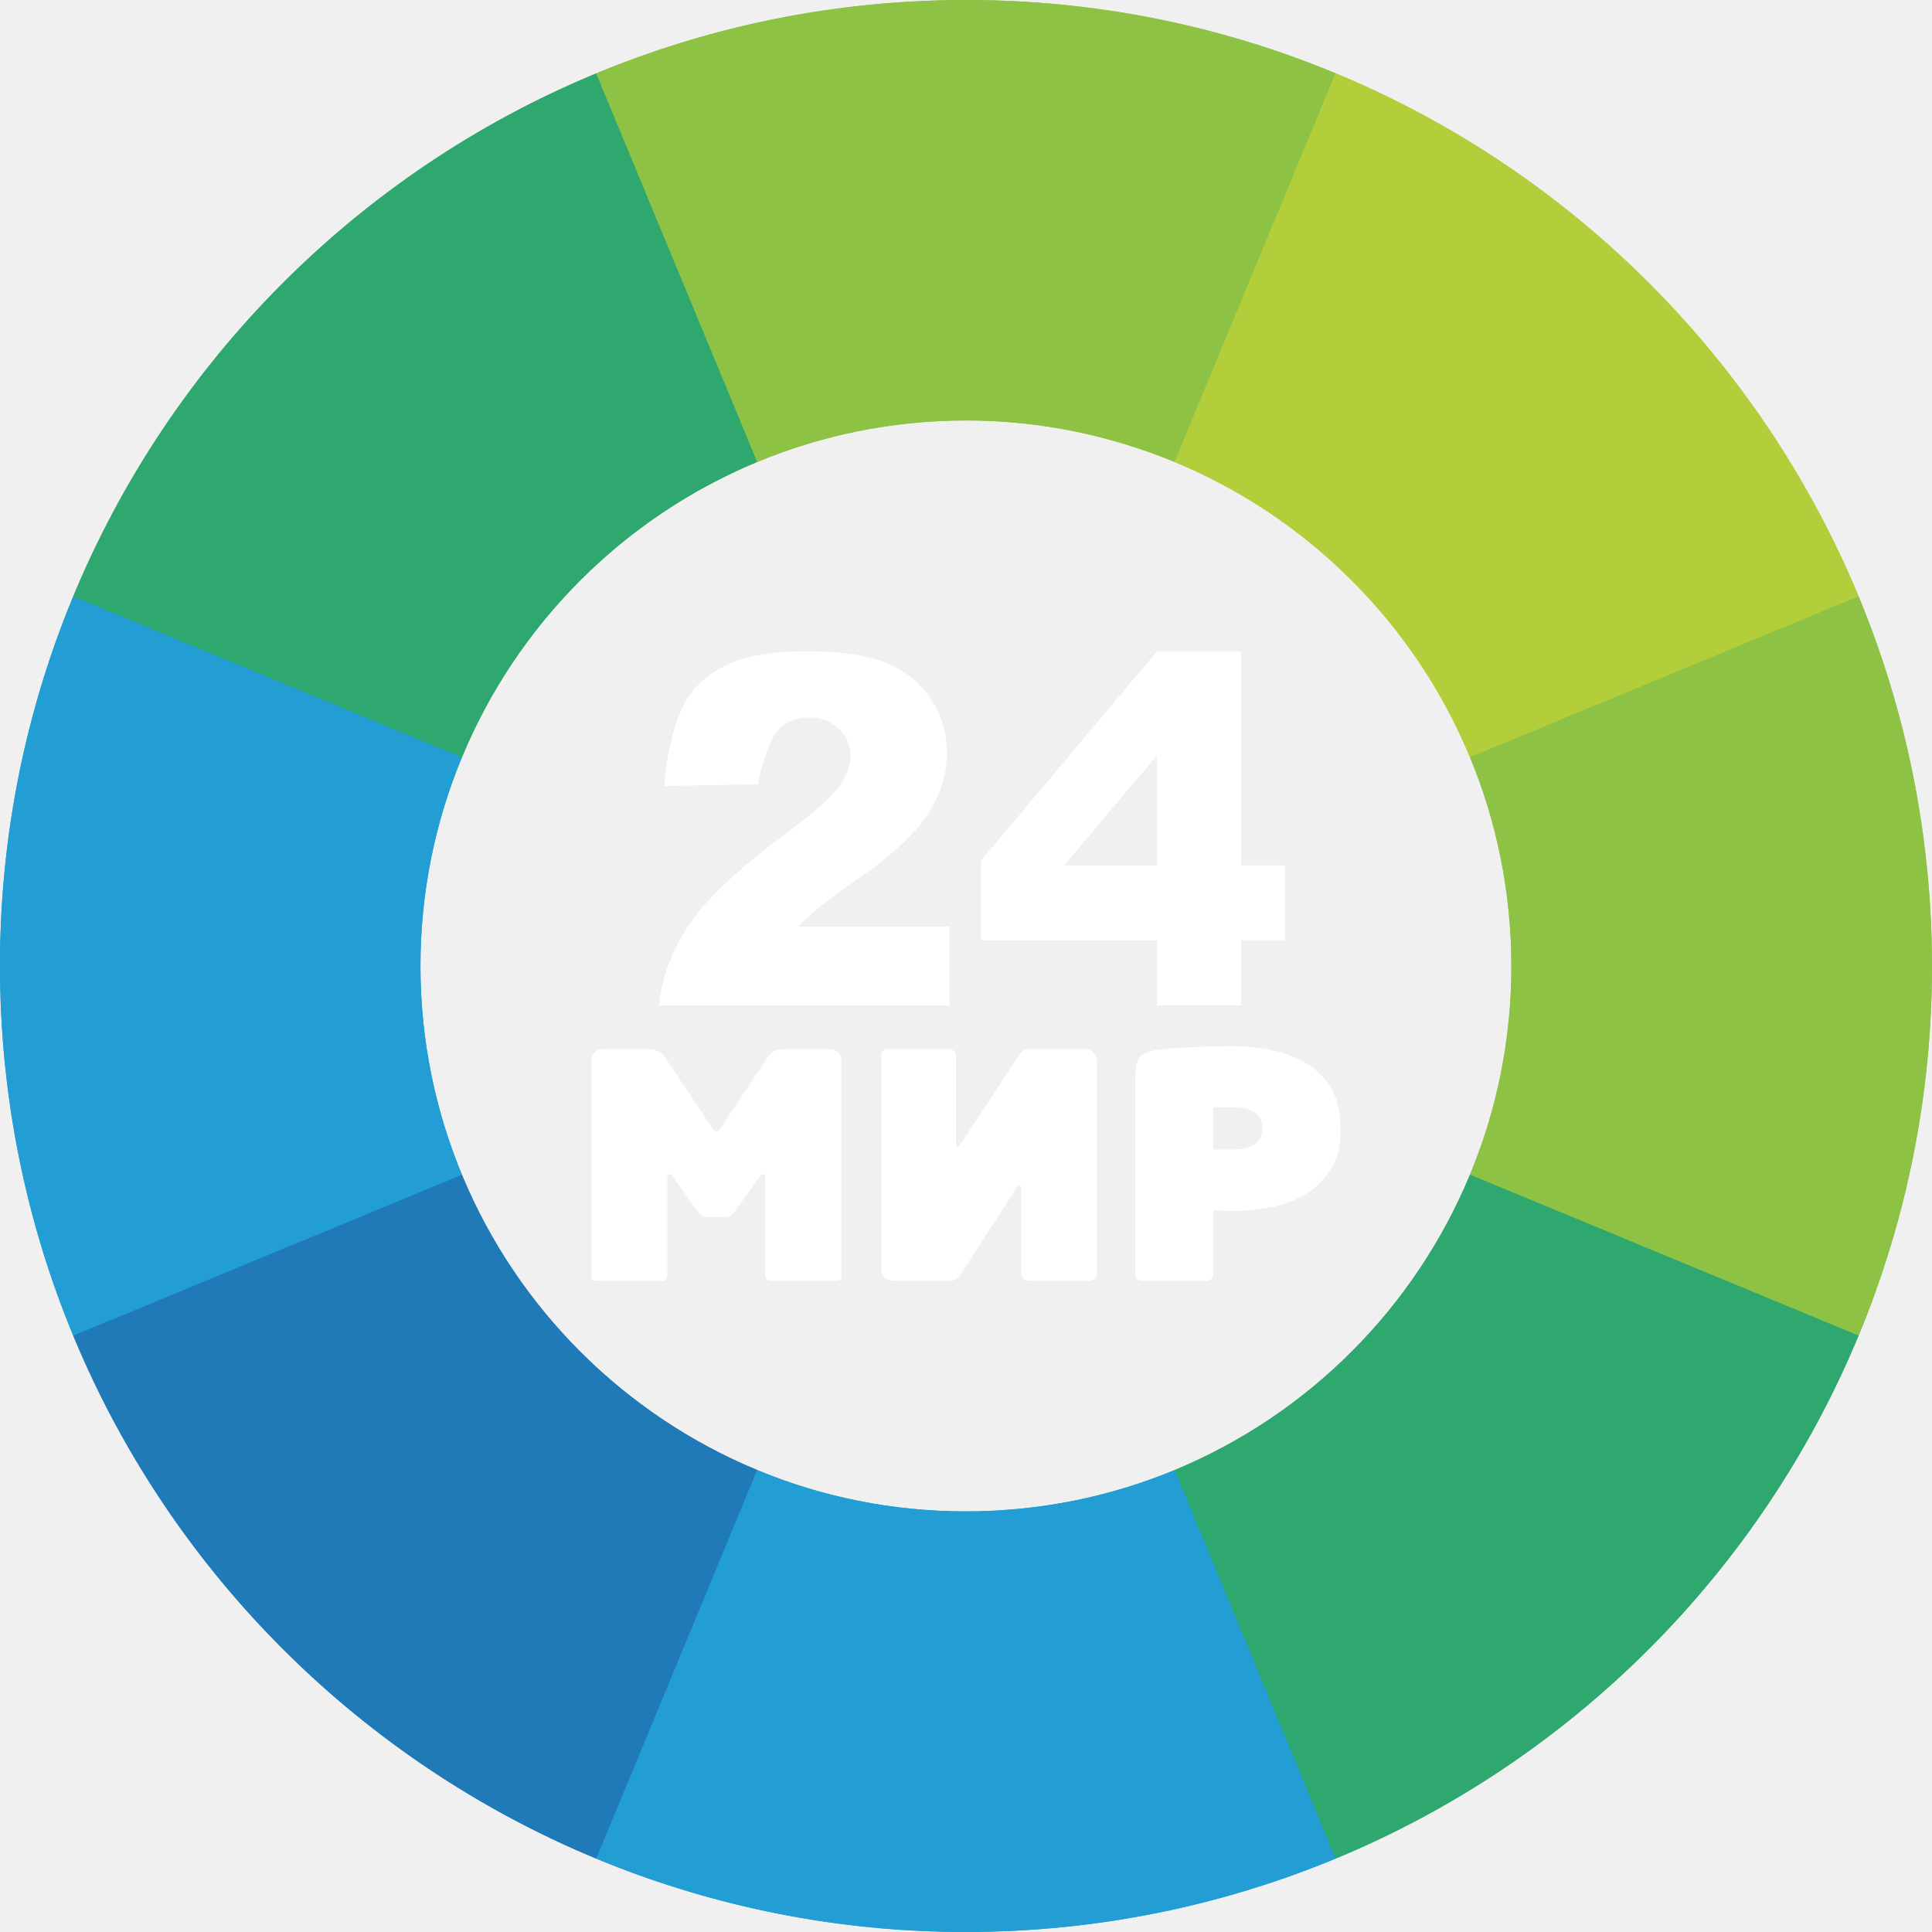
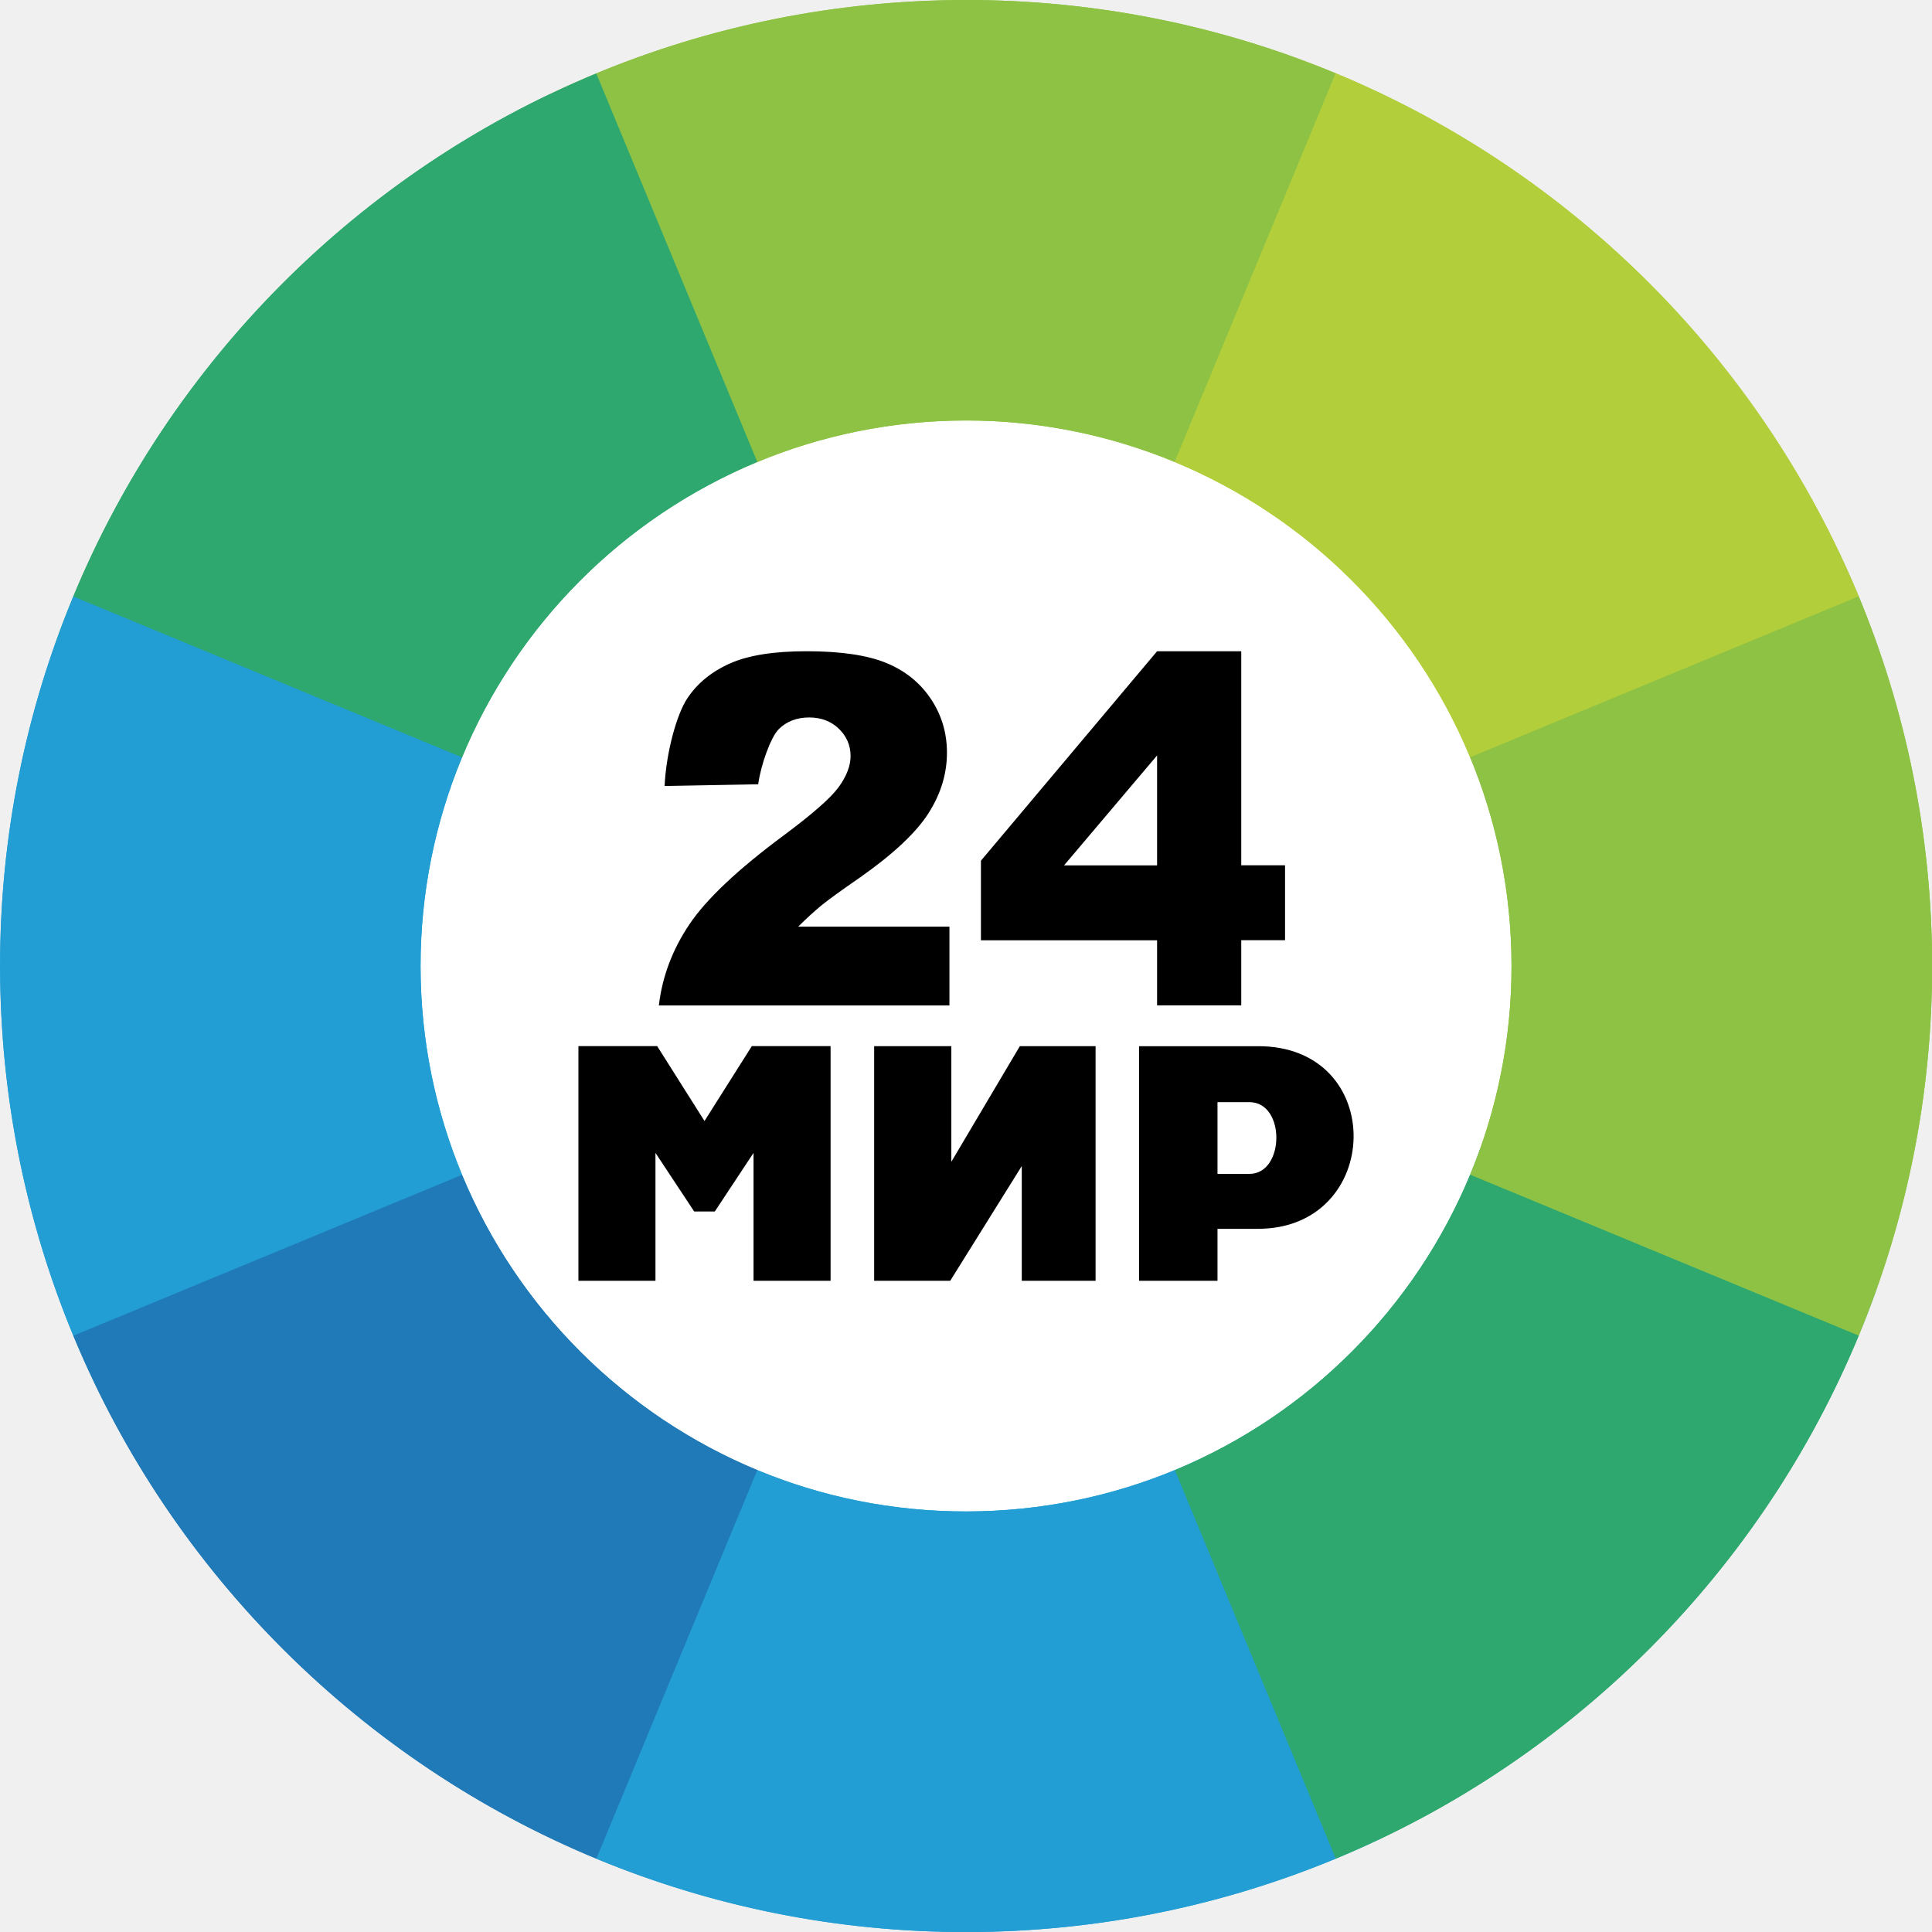
- <svg xmlns="http://www.w3.org/2000/svg" id="svg28" width="192.4mm" height="192.4mm" clip-rule="evenodd" fill-rule="evenodd" image-rendering="optimizeQuality" shape-rendering="geometricPrecision" text-rendering="geometricPrecision" version="1.1" viewBox="0 0 20246 20246" xml:space="preserve">
-   <g id="g3879" transform="matrix(44.337 0 0 44.337 -21455 -1043.1)">
-     <g id="g3861" transform="rotate(-3 712.22 251.84)">
+ <svg xmlns="http://www.w3.org/2000/svg" id="svg28" width="400" height="400" clip-rule="evenodd" fill-rule="evenodd" image-rendering="optimizeQuality" shape-rendering="geometricPrecision" text-rendering="geometricPrecision" version="1.1" viewBox="0 0 11137 11137" xml:space="preserve">
+   <circle id="path837" cx="5568.7" cy="5568.6" r="3480.3" fill="#fff" style="paint-order:stroke fill markers" />
+   <g id="g3879" transform="matrix(24.39 0 0 24.39 -11802 -573.8)">
+     <g id="g3861" transform="rotate(-3,712.22,251.84)">
      <path id="path3863" d="m712.22 23.531c-30.963 0-60.482 6.177-87.406 17.344l38.062 91.844c15.199-6.301 31.866-9.812 49.344-9.812 17.467 0 34.121 3.518 49.312 9.812l38.062-91.875c-26.914-11.157-56.426-17.312-87.375-17.312z" fill="#8ec244" />
      <path id="path3865" d="m501.22 164.47c-11.158 26.915-17.312 56.425-17.312 87.375s6.154 60.46 17.312 87.375l91.875-38.031c-6.301-15.199-9.812-31.866-9.812-49.344s3.511-34.145 9.812-49.344z" fill="#229ed4" />
      <path id="path3867" d="m923.19 164.47-91.844 38.031c6.301 15.199 9.781 31.866 9.781 49.344s-3.48 34.145-9.781 49.344l91.844 38.031c11.16-26.917 17.344-56.422 17.344-87.375s-6.184-60.458-17.344-87.375z" fill="#8ec244" />
      <path id="path3869" d="m662.84 370.97-38.031 91.844c26.924 11.167 56.443 17.344 87.406 17.344 30.953 0 60.458-6.184 87.375-17.344l-38.031-91.844c-15.199 6.301-31.866 9.781-49.344 9.781-17.488 0-34.169-3.473-49.375-9.781z" fill="#229ed4" />
      <path id="path3871" d="m799.59 40.844-38.062 91.875c31.533 13.065 56.74 38.252 69.812 69.781l91.844-38.031c-23.145-55.824-67.768-100.48-123.59-123.62z" fill="#b2ce3b" />
      <path id="path3873" d="m624.81 40.875c-55.811 23.148-100.45 67.778-123.59 123.59l91.875 38.031c13.068-31.52 38.261-56.713 69.781-69.781z" fill="#2ea86f" />
      <path id="path3875" d="m593.09 301.19-91.875 38.031c23.139 55.815 67.783 100.45 123.59 123.59l38.031-91.844c-31.508-13.071-56.685-38.27-69.75-69.781z" fill="#207ab8" />
      <path id="path3877" d="m831.34 301.19c-13.068 31.52-38.261 56.713-69.781 69.781l38.031 91.844c55.821-23.144 100.45-67.773 123.59-123.59z" fill="#2ea86f" />
    </g>
    <g id="g3851">
      <path id="path3841" d="m712.22 23.531c-30.963 0-60.482 6.177-87.406 17.344l38.062 91.844c15.199-6.301 31.866-9.812 49.344-9.812 17.467 0 34.121 3.518 49.312 9.812l38.062-91.875c-26.914-11.157-56.426-17.312-87.375-17.312z" fill="#8ec244" />
      <path id="path3839" d="m501.22 164.47c-11.158 26.915-17.312 56.425-17.312 87.375s6.154 60.46 17.312 87.375l91.875-38.031c-6.301-15.199-9.812-31.866-9.812-49.344s3.511-34.145 9.812-49.344z" fill="#229ed4" />
      <path id="path3837" d="m923.19 164.47-91.844 38.031c6.301 15.199 9.781 31.866 9.781 49.344s-3.48 34.145-9.781 49.344l91.844 38.031c11.16-26.917 17.344-56.422 17.344-87.375s-6.184-60.458-17.344-87.375z" fill="#8ec244" />
      <path id="path3815" d="m662.84 370.97-38.031 91.844c26.924 11.167 56.443 17.344 87.406 17.344 30.953 0 60.458-6.184 87.375-17.344l-38.031-91.844c-15.199 6.301-31.866 9.781-49.344 9.781-17.488 0-34.169-3.473-49.375-9.781z" fill="#229ed4" />
      <path id="path3849" d="m799.59 40.844-38.062 91.875c31.533 13.065 56.74 38.252 69.812 69.781l91.844-38.031c-23.145-55.824-67.768-100.48-123.59-123.62z" fill="#b2ce3b" />
      <path id="path3847" d="m624.81 40.875c-55.811 23.148-100.45 67.778-123.59 123.59l91.875 38.031c13.068-31.52 38.261-56.713 69.781-69.781z" fill="#2ea86f" />
      <path id="path3845" d="m593.09 301.19-91.875 38.031c23.139 55.815 67.783 100.45 123.59 123.59l38.031-91.844c-31.508-13.071-56.685-38.27-69.75-69.781z" fill="#207ab8" />
      <path id="path3829" d="m831.34 301.19c-13.068 31.52-38.261 56.713-69.781 69.781l38.031 91.844c55.821-23.144 100.45-67.773 123.59-123.59z" fill="#2ea86f" />
    </g>
  </g>
-   <g id="g4564" transform="translate(-85.01 312.5)" fill="#fff" fill-rule="nonzero">
-     <path id="path23" class="fil5" d="m8900 13073c0 17-6 28-19 31s-25 5-37 5h-692c-14 0-26-7-35-20s-14-28-14-46v-1023c0-13-1-21-2-25-1-3-8-5-19-5-9 0-21 10-35 29l-260 360c-19 24-35 40-47 49-13 9-29 13-47 13h-204c-19 0-34-4-47-13s-29-25-47-49l-260-360c-14-20-26-29-35-29-12 0-18 2-19 5s-2 11-2 25v1023c0 17-5 33-14 46s-21 20-35 20h-692c-12 0-24-2-37-5s-19-14-19-31v-2278c0-31 12-57 37-80s53-34 86-34h460c54 0 95 9 125 26 29 17 56 45 79 82l481 722c14 24 28 36 42 36s28-12 42-36l481-722c23-37 50-64 79-82 29-17 71-26 125-26h460c33 0 61 11 86 34s37 50 37 80v2278zm421-2327c0-17 7-33 21-46s30-20 49-20h642c19 0 35 7 49 20s21 28 21 46v928c0 15 2 24 5 26 4 2 8 3 12 3 5 0 9-1 14-3s12-11 21-26l590-902c14-24 32-45 53-64 21-18 48-28 81-28h576c33 0 61 11 86 34s37 50 37 80v2249c0 17-8 33-23 46s-32 20-51 20h-642c-19 0-36-7-51-20s-23-28-23-46v-902c0-20-6-29-18-29h-4c-5 0-9 1-12 3-4 2-10 10-19 23l-579 899c-12 20-27 36-46 51-19 14-41 21-67 21h-600c-33 0-61-11-86-34s-37-50-37-80v-2249zm4813 778c0 170-35 310-105 420s-160 197-270 261-231 109-363 134-259 38-381 38c-35 0-67-1-97-2-29-1-68-3-118-5v673c0 17-7 33-21 46s-30 20-49 20h-674c-19 0-36-4-51-13s-23-22-23-39v-2092c0-50 4-92 12-124 8-33 22-59 40-80 19-21 44-36 75-47 32-11 71-20 118-26 44-7 98-12 160-16s128-8 198-11 141-6 212-8 138-3 198-3c129 0 260 12 395 38 135 25 257 69 367 132s200 150 270 260 105 251 105 423v23zm-822-23c0-74-27-128-82-160-55-33-127-49-216-49h-214v441h214c89 0 161-17 216-52s82-87 82-157z" />
-     <path id="path25" class="fil5" d="m10033 10224h-3044c35-300 141-583 318-847 177-265 508-578 994-938 297-221 488-388 572-503 83-115 125-223 125-326 0-111-41-206-123-286-82-79-186-118-311-118-129 0-236 41-318 122-83 82-188 371-216 578l-981 18c18-364 130-754 236-915s256-283 449-369c194-86 461-128 803-128 357 0 634 41 833 122 198 81 354 206 467 374 114 169 171 358 171 567 0 222-65 434-195 637-130 202-367 425-711 667-204 141-341 240-410 297s-150 130-243 222h1585v826zm2177-683h-1846v-834l1846-2195h882v2243h459v785h-459v683h-882v-683zm0-785v-1152l-975 1152z" />
-   </g>
+   <path id="path3924" d="m3334.3 6030.4v1352.7h444.1v-737.31l223.37 338h118.6l223.37-338v737.31h444.11v-1352.7h-453.99l-272.78 431.59-272.78-431.59zm2981.2 1352.7h-425.52v-661.41l-412.46 661.41h-438.49v-1352.4h444.97v666.38l394.81-666.38h436.66zm887.01-1029.7h-184.27v413.46h184.27c204.14 0 209.17-413.46 0-413.46zm42.871 730.18h-227.14v299.6h-452.26v-1352.4h679.41c757.07-7.325 729.48 1058.8 0 1052.7z" stroke-width="32.093" />
+   <path id="path25" class="fil5" d="m5472.5 5796h-1674.5c19.253-165.03 77.563-320.7 174.93-465.93 97.367-145.78 279.45-317.95 546.79-515.99 163.38-121.57 268.45-213.44 314.65-276.7 45.658-63.26 68.762-122.67 68.762-179.33 0-61.06-22.554-113.32-67.662-157.33-45.108-43.458-102.31-64.91-171.08-64.91-70.962 0-129.82 22.554-174.93 67.112-45.658 45.108-103.41 204.09-118.82 317.95l-539.64 9.902c9.902-200.24 71.513-414.77 129.82-503.34 58.31-88.565 140.83-155.68 246.99-202.99 106.71-47.308 253.59-70.412 441.73-70.412 196.39 0 348.76 22.554 458.23 67.112 108.91 44.558 194.74 113.31 256.89 205.74 62.71 92.966 94.066 196.94 94.066 311.9 0 122.12-35.756 238.74-107.26 350.41-71.513 111.11-201.89 233.79-391.12 366.91-112.21 77.563-187.58 132.03-225.54 163.38-37.956 31.355-82.514 71.512-133.68 122.12h871.89v454.38zm1197.5-375.71h-1015.4v-458.78l1015.4-1207.4h485.18v1233.8h252.49v431.83h-252.49v375.71h-485.18v-375.71zm0-431.83v-633.7l-536.34 633.7z" fill-rule="nonzero" stroke-width=".55" />
</svg>
